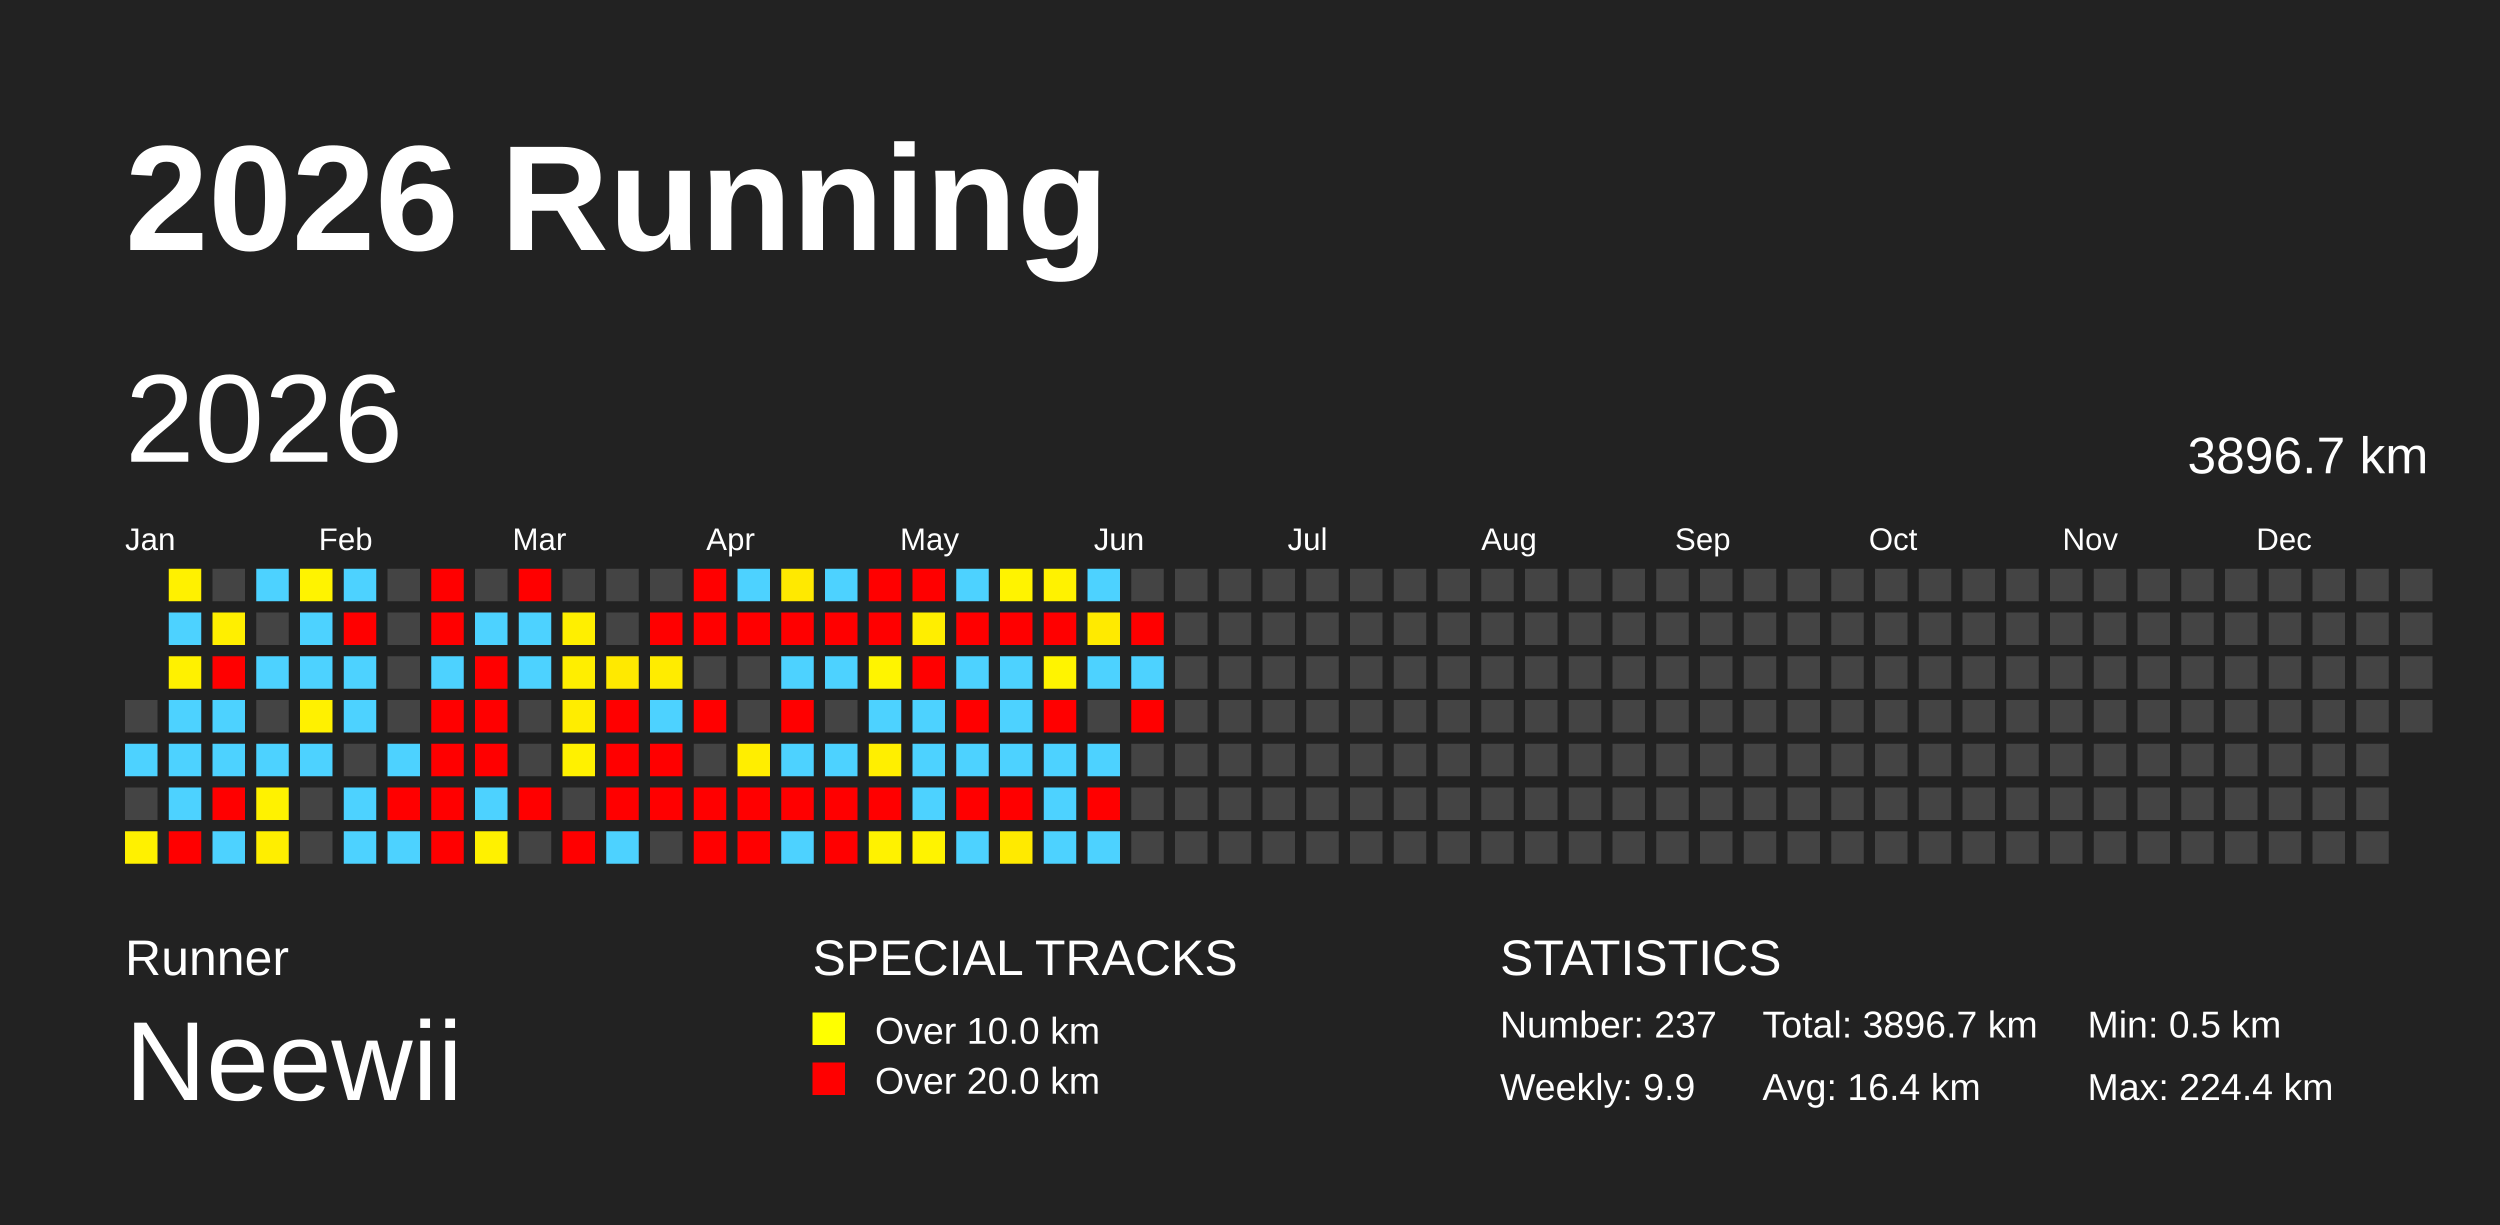
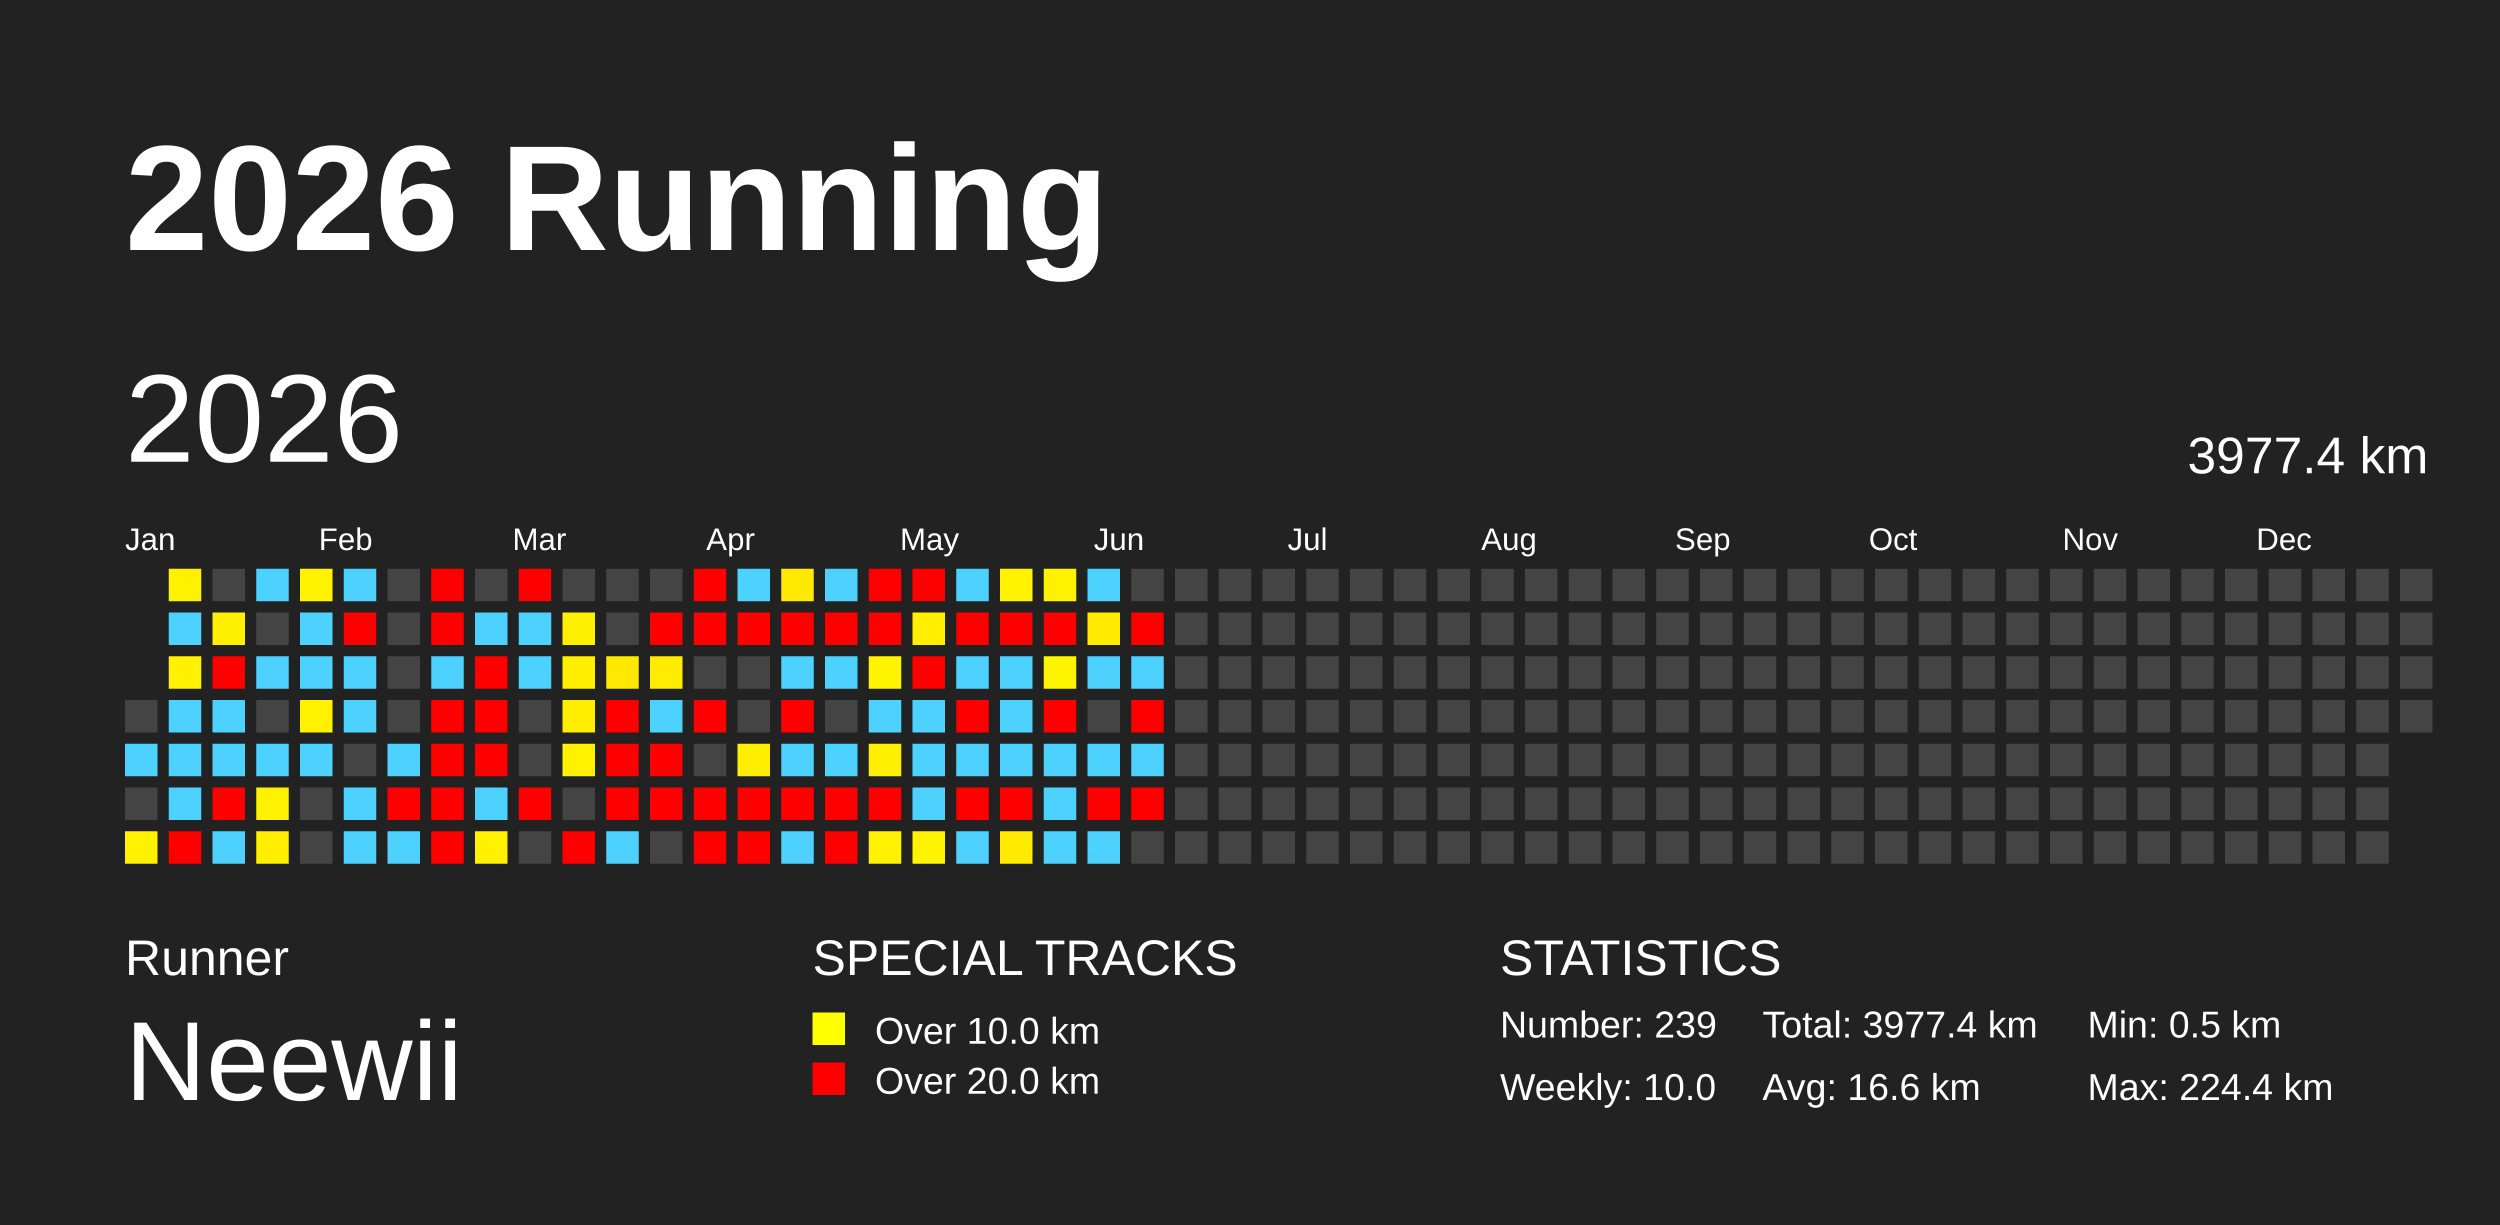
<svg xmlns="http://www.w3.org/2000/svg" baseProfile="full" height="98mm" version="1.1" viewBox="0,0,200,98" width="200mm">
  <defs />
  <rect fill="#222222" height="98" width="200" x="0" y="0" />
  <text fill="#FFFFFF" style="font-size:12px; font-family:Arial; font-weight:bold;" x="10" y="20">2026 Running</text>
  <text fill="#FFFFFF" style="font-size:4px; font-family:Arial" x="10" y="78">Runner</text>
  <text fill="#FFFFFF" style="font-size:9px; font-family:Arial" x="10" y="88">Neewii</text>
  <text fill="#FFFFFF" style="font-size:4px; font-family:Arial" x="65" y="78">SPECIAL TRACKS</text>
  <rect fill="yellow" height="2.6" width="2.6" x="65" y="81" />
  <text fill="#FFFFFF" style="font-size:3px; font-family:Arial" x="70" y="83.5">Over 10.0 km</text>
  <rect fill="red" height="2.6" width="2.6" x="65" y="85" />
  <text fill="#FFFFFF" style="font-size:3px; font-family:Arial" x="70" y="87.5">Over 20.0 km</text>
  <text fill="#FFFFFF" style="font-size:4px; font-family:Arial" x="120" y="78">STATISTICS</text>
-   <text fill="#FFFFFF" style="font-size:3px; font-family:Arial" x="120" y="83">Number: 237</text>
-   <text fill="#FFFFFF" style="font-size:3px; font-family:Arial" x="120" y="88">Weekly: 9.9</text>
-   <text fill="#FFFFFF" style="font-size:3px; font-family:Arial" x="141" y="83">Total: 3896.7 km</text>
-   <text fill="#FFFFFF" style="font-size:3px; font-family:Arial" x="141" y="88">Avg: 16.4 km</text>
+   <text fill="#FFFFFF" style="font-size:3px; font-family:Arial" x="120" y="83">Number: 239</text>
+   <text fill="#FFFFFF" style="font-size:3px; font-family:Arial" x="120" y="88">Weekly: 10.0</text>
+   <text fill="#FFFFFF" style="font-size:3px; font-family:Arial" x="141" y="83">Total: 3977.4 km</text>
+   <text fill="#FFFFFF" style="font-size:3px; font-family:Arial" x="141" y="88">Avg: 16.6 km</text>
  <text fill="#FFFFFF" style="font-size:3px; font-family:Arial" x="167" y="83">Min: 0.5 km</text>
  <text fill="#FFFFFF" style="font-size:3px; font-family:Arial" x="167" y="88">Max: 224.4 km</text>
  <text dominant-baseline="hanging" fill="#FFFFFF" style="font-size:10.0px; font-family:Arial;" x="10" y="30">2026</text>
-   <text dominant-baseline="hanging" fill="#FFFFFF" style="font-size:4.125px; font-family:Arial;" x="175" y="35">3896.7 km</text>
+   <text dominant-baseline="hanging" fill="#FFFFFF" style="font-size:4.125px; font-family:Arial;" x="175" y="35">3977.4 km</text>
  <text fill="#FFFFFF" style="font-size:2.5px; font-family:Arial" x="10.0" y="44">Jan</text>
  <text fill="#FFFFFF" style="font-size:2.5px; font-family:Arial" x="25.5" y="44">Feb</text>
  <text fill="#FFFFFF" style="font-size:2.5px; font-family:Arial" x="41.0" y="44">Mar</text>
  <text fill="#FFFFFF" style="font-size:2.5px; font-family:Arial" x="56.5" y="44">Apr</text>
  <text fill="#FFFFFF" style="font-size:2.5px; font-family:Arial" x="72.0" y="44">May</text>
  <text fill="#FFFFFF" style="font-size:2.5px; font-family:Arial" x="87.5" y="44">Jun</text>
  <text fill="#FFFFFF" style="font-size:2.5px; font-family:Arial" x="103.0" y="44">Jul</text>
  <text fill="#FFFFFF" style="font-size:2.5px; font-family:Arial" x="118.5" y="44">Aug</text>
  <text fill="#FFFFFF" style="font-size:2.5px; font-family:Arial" x="134.0" y="44">Sep</text>
  <text fill="#FFFFFF" style="font-size:2.5px; font-family:Arial" x="149.5" y="44">Oct</text>
  <text fill="#FFFFFF" style="font-size:2.5px; font-family:Arial" x="165.0" y="44">Nov</text>
  <text fill="#FFFFFF" style="font-size:2.5px; font-family:Arial" x="180.5" y="44">Dec</text>
  <rect fill="#444444" height="2.6" width="2.6" x="10.0" y="56.0" />
  <rect fill="#4dd2ff" height="2.6" width="2.6" x="10.0" y="59.5" />
  <rect fill="#444444" height="2.6" width="2.6" x="10.0" y="63.0" />
  <rect fill="#fff100" height="2.6" width="2.6" x="10.0" y="66.5" />
  <rect fill="#fff100" height="2.6" width="2.6" x="13.5" y="45.5" />
  <rect fill="#4dd2ff" height="2.6" width="2.6" x="13.5" y="49.0" />
  <rect fill="#fff100" height="2.6" width="2.6" x="13.5" y="52.5" />
  <rect fill="#4dd2ff" height="2.6" width="2.6" x="13.5" y="56.0" />
  <rect fill="#4dd2ff" height="2.6" width="2.6" x="13.5" y="59.5" />
  <rect fill="#4dd2ff" height="2.6" width="2.6" x="13.5" y="63.0" />
  <rect fill="red" height="2.6" width="2.6" x="13.5" y="66.5" />
  <rect fill="#444444" height="2.6" width="2.6" x="17.0" y="45.5" />
  <rect fill="#ffef00" height="2.6" width="2.6" x="17.0" y="49.0" />
  <rect fill="red" height="2.6" width="2.6" x="17.0" y="52.5" />
  <rect fill="#4dd2ff" height="2.6" width="2.6" x="17.0" y="56.0" />
  <rect fill="#4dd2ff" height="2.6" width="2.6" x="17.0" y="59.5" />
  <rect fill="red" height="2.6" width="2.6" x="17.0" y="63.0" />
  <rect fill="#4dd2ff" height="2.6" width="2.6" x="17.0" y="66.5" />
  <rect fill="#4dd2ff" height="2.6" width="2.6" x="20.5" y="45.5" />
  <rect fill="#444444" height="2.6" width="2.6" x="20.5" y="49.0" />
  <rect fill="#4dd2ff" height="2.6" width="2.6" x="20.5" y="52.5" />
  <rect fill="#444444" height="2.6" width="2.6" x="20.5" y="56.0" />
  <rect fill="#4dd2ff" height="2.6" width="2.6" x="20.5" y="59.5" />
  <rect fill="#fff200" height="2.6" width="2.6" x="20.5" y="63.0" />
  <rect fill="#ffee00" height="2.6" width="2.6" x="20.5" y="66.5" />
  <rect fill="#fff300" height="2.6" width="2.6" x="24.0" y="45.5" />
  <rect fill="#4dd2ff" height="2.6" width="2.6" x="24.0" y="49.0" />
  <rect fill="#4dd2ff" height="2.6" width="2.6" x="24.0" y="52.5" />
  <rect fill="#fff100" height="2.6" width="2.6" x="24.0" y="56.0" />
  <rect fill="#4dd2ff" height="2.6" width="2.6" x="24.0" y="59.5" />
  <rect fill="#444444" height="2.6" width="2.6" x="24.0" y="63.0" />
  <rect fill="#444444" height="2.6" width="2.6" x="24.0" y="66.5" />
  <rect fill="#4dd2ff" height="2.6" width="2.6" x="27.5" y="45.5" />
  <rect fill="red" height="2.6" width="2.6" x="27.5" y="49.0" />
  <rect fill="#4dd2ff" height="2.6" width="2.6" x="27.5" y="52.5" />
  <rect fill="#4dd2ff" height="2.6" width="2.6" x="27.5" y="56.0" />
  <rect fill="#444444" height="2.6" width="2.6" x="27.5" y="59.5" />
  <rect fill="#4dd2ff" height="2.6" width="2.6" x="27.5" y="63.0" />
  <rect fill="#4dd2ff" height="2.6" width="2.6" x="27.5" y="66.5" />
  <rect fill="#444444" height="2.6" width="2.6" x="31.0" y="45.5" />
  <rect fill="#444444" height="2.6" width="2.6" x="31.0" y="49.0" />
  <rect fill="#444444" height="2.6" width="2.6" x="31.0" y="52.5" />
  <rect fill="#444444" height="2.6" width="2.6" x="31.0" y="56.0" />
  <rect fill="#4dd2ff" height="2.6" width="2.6" x="31.0" y="59.5" />
  <rect fill="red" height="2.6" width="2.6" x="31.0" y="63.0" />
  <rect fill="#4dd2ff" height="2.6" width="2.6" x="31.0" y="66.5" />
  <rect fill="red" height="2.6" width="2.6" x="34.5" y="45.5" />
  <rect fill="red" height="2.6" width="2.6" x="34.5" y="49.0" />
  <rect fill="#4dd2ff" height="2.6" width="2.6" x="34.5" y="52.5" />
  <rect fill="red" height="2.6" width="2.6" x="34.5" y="56.0" />
  <rect fill="red" height="2.6" width="2.6" x="34.5" y="59.5" />
  <rect fill="red" height="2.6" width="2.6" x="34.5" y="63.0" />
  <rect fill="red" height="2.6" width="2.6" x="34.5" y="66.5" />
  <rect fill="#444444" height="2.6" width="2.6" x="38.0" y="45.5" />
  <rect fill="#4dd2ff" height="2.6" width="2.6" x="38.0" y="49.0" />
  <rect fill="red" height="2.6" width="2.6" x="38.0" y="52.5" />
  <rect fill="red" height="2.6" width="2.6" x="38.0" y="56.0" />
  <rect fill="red" height="2.6" width="2.6" x="38.0" y="59.5" />
  <rect fill="#4dd2ff" height="2.6" width="2.6" x="38.0" y="63.0" />
  <rect fill="#fff100" height="2.6" width="2.6" x="38.0" y="66.5" />
  <rect fill="red" height="2.6" width="2.6" x="41.5" y="45.5" />
  <rect fill="#4dd2ff" height="2.6" width="2.6" x="41.5" y="49.0" />
  <rect fill="#4dd2ff" height="2.6" width="2.6" x="41.5" y="52.5" />
  <rect fill="#444444" height="2.6" width="2.6" x="41.5" y="56.0" />
  <rect fill="#444444" height="2.6" width="2.6" x="41.5" y="59.5" />
  <rect fill="red" height="2.6" width="2.6" x="41.5" y="63.0" />
  <rect fill="#444444" height="2.6" width="2.6" x="41.5" y="66.5" />
  <rect fill="#444444" height="2.6" width="2.6" x="45.0" y="45.5" />
  <rect fill="#ffef00" height="2.6" width="2.6" x="45.0" y="49.0" />
  <rect fill="#ffee00" height="2.6" width="2.6" x="45.0" y="52.5" />
  <rect fill="#ffed00" height="2.6" width="2.6" x="45.0" y="56.0" />
  <rect fill="#fff100" height="2.6" width="2.6" x="45.0" y="59.5" />
  <rect fill="#444444" height="2.6" width="2.6" x="45.0" y="63.0" />
  <rect fill="red" height="2.6" width="2.6" x="45.0" y="66.5" />
  <rect fill="#444444" height="2.6" width="2.6" x="48.5" y="45.5" />
  <rect fill="#444444" height="2.6" width="2.6" x="48.5" y="49.0" />
  <rect fill="#ffe900" height="2.6" width="2.6" x="48.5" y="52.5" />
  <rect fill="red" height="2.6" width="2.6" x="48.5" y="56.0" />
  <rect fill="red" height="2.6" width="2.6" x="48.5" y="59.5" />
  <rect fill="red" height="2.6" width="2.6" x="48.5" y="63.0" />
  <rect fill="#4dd2ff" height="2.6" width="2.6" x="48.5" y="66.5" />
  <rect fill="#444444" height="2.6" width="2.6" x="52.0" y="45.5" />
  <rect fill="red" height="2.6" width="2.6" x="52.0" y="49.0" />
  <rect fill="#ffec00" height="2.6" width="2.6" x="52.0" y="52.5" />
  <rect fill="#4dd2ff" height="2.6" width="2.6" x="52.0" y="56.0" />
  <rect fill="red" height="2.6" width="2.6" x="52.0" y="59.5" />
  <rect fill="red" height="2.6" width="2.6" x="52.0" y="63.0" />
  <rect fill="#444444" height="2.6" width="2.6" x="52.0" y="66.5" />
  <rect fill="red" height="2.6" width="2.6" x="55.5" y="45.5" />
  <rect fill="red" height="2.6" width="2.6" x="55.5" y="49.0" />
  <rect fill="#444444" height="2.6" width="2.6" x="55.5" y="52.5" />
  <rect fill="red" height="2.6" width="2.6" x="55.5" y="56.0" />
  <rect fill="#444444" height="2.6" width="2.6" x="55.5" y="59.5" />
  <rect fill="red" height="2.6" width="2.6" x="55.5" y="63.0" />
  <rect fill="red" height="2.6" width="2.6" x="55.5" y="66.5" />
  <rect fill="#4dd2ff" height="2.6" width="2.6" x="59.0" y="45.5" />
  <rect fill="red" height="2.6" width="2.6" x="59.0" y="49.0" />
  <rect fill="#444444" height="2.6" width="2.6" x="59.0" y="52.5" />
  <rect fill="#444444" height="2.6" width="2.6" x="59.0" y="56.0" />
  <rect fill="#ffee00" height="2.6" width="2.6" x="59.0" y="59.5" />
  <rect fill="red" height="2.6" width="2.6" x="59.0" y="63.0" />
  <rect fill="red" height="2.6" width="2.6" x="59.0" y="66.5" />
  <rect fill="#ffe900" height="2.6" width="2.6" x="62.5" y="45.5" />
  <rect fill="red" height="2.6" width="2.6" x="62.5" y="49.0" />
  <rect fill="#4dd2ff" height="2.6" width="2.6" x="62.5" y="52.5" />
  <rect fill="red" height="2.6" width="2.6" x="62.5" y="56.0" />
  <rect fill="#4dd2ff" height="2.6" width="2.6" x="62.5" y="59.5" />
  <rect fill="red" height="2.6" width="2.6" x="62.5" y="63.0" />
  <rect fill="#4dd2ff" height="2.6" width="2.6" x="62.5" y="66.5" />
  <rect fill="#4dd2ff" height="2.6" width="2.6" x="66.0" y="45.5" />
  <rect fill="red" height="2.6" width="2.6" x="66.0" y="49.0" />
  <rect fill="#4dd2ff" height="2.6" width="2.6" x="66.0" y="52.5" />
  <rect fill="#444444" height="2.6" width="2.6" x="66.0" y="56.0" />
  <rect fill="#4dd2ff" height="2.6" width="2.6" x="66.0" y="59.5" />
  <rect fill="red" height="2.6" width="2.6" x="66.0" y="63.0" />
  <rect fill="red" height="2.6" width="2.6" x="66.0" y="66.5" />
  <rect fill="red" height="2.6" width="2.6" x="69.5" y="45.5" />
  <rect fill="red" height="2.6" width="2.6" x="69.5" y="49.0" />
  <rect fill="#fff400" height="2.6" width="2.6" x="69.5" y="52.5" />
  <rect fill="#4dd2ff" height="2.6" width="2.6" x="69.5" y="56.0" />
  <rect fill="#ffef00" height="2.6" width="2.6" x="69.5" y="59.5" />
  <rect fill="red" height="2.6" width="2.6" x="69.5" y="63.0" />
  <rect fill="#fff200" height="2.6" width="2.6" x="69.5" y="66.5" />
  <rect fill="red" height="2.6" width="2.6" x="73.0" y="45.5" />
  <rect fill="#ffee00" height="2.6" width="2.6" x="73.0" y="49.0" />
  <rect fill="red" height="2.6" width="2.6" x="73.0" y="52.5" />
  <rect fill="#4dd2ff" height="2.6" width="2.6" x="73.0" y="56.0" />
  <rect fill="#4dd2ff" height="2.6" width="2.6" x="73.0" y="59.5" />
  <rect fill="#4dd2ff" height="2.6" width="2.6" x="73.0" y="63.0" />
  <rect fill="#fff300" height="2.6" width="2.6" x="73.0" y="66.5" />
  <rect fill="#4dd2ff" height="2.6" width="2.6" x="76.5" y="45.5" />
  <rect fill="red" height="2.6" width="2.6" x="76.5" y="49.0" />
  <rect fill="#4dd2ff" height="2.6" width="2.6" x="76.5" y="52.5" />
  <rect fill="red" height="2.6" width="2.6" x="76.5" y="56.0" />
  <rect fill="#4dd2ff" height="2.6" width="2.6" x="76.5" y="59.5" />
  <rect fill="red" height="2.6" width="2.6" x="76.5" y="63.0" />
  <rect fill="#4dd2ff" height="2.6" width="2.6" x="76.5" y="66.5" />
  <rect fill="#fff300" height="2.6" width="2.6" x="80.0" y="45.5" />
  <rect fill="red" height="2.6" width="2.6" x="80.0" y="49.0" />
  <rect fill="#4dd2ff" height="2.6" width="2.6" x="80.0" y="52.5" />
  <rect fill="#4dd2ff" height="2.6" width="2.6" x="80.0" y="56.0" />
  <rect fill="#4dd2ff" height="2.6" width="2.6" x="80.0" y="59.5" />
  <rect fill="red" height="2.6" width="2.6" x="80.0" y="63.0" />
  <rect fill="#ffea00" height="2.6" width="2.6" x="80.0" y="66.5" />
  <rect fill="#fff200" height="2.6" width="2.6" x="83.5" y="45.5" />
  <rect fill="red" height="2.6" width="2.6" x="83.5" y="49.0" />
  <rect fill="#fff400" height="2.6" width="2.6" x="83.5" y="52.5" />
  <rect fill="red" height="2.6" width="2.6" x="83.5" y="56.0" />
  <rect fill="#4dd2ff" height="2.6" width="2.6" x="83.5" y="59.5" />
  <rect fill="#4dd2ff" height="2.6" width="2.6" x="83.5" y="63.0" />
  <rect fill="#4dd2ff" height="2.6" width="2.6" x="83.5" y="66.5" />
  <rect fill="#4dd2ff" height="2.6" width="2.6" x="87.0" y="45.5" />
  <rect fill="#ffea00" height="2.6" width="2.6" x="87.0" y="49.0" />
  <rect fill="#4dd2ff" height="2.6" width="2.6" x="87.0" y="52.5" />
  <rect fill="#444444" height="2.6" width="2.6" x="87.0" y="56.0" />
  <rect fill="#4dd2ff" height="2.6" width="2.6" x="87.0" y="59.5" />
  <rect fill="red" height="2.6" width="2.6" x="87.0" y="63.0" />
  <rect fill="#4dd2ff" height="2.6" width="2.6" x="87.0" y="66.5" />
  <rect fill="#444444" height="2.6" width="2.6" x="90.5" y="45.5" />
  <rect fill="red" height="2.6" width="2.6" x="90.5" y="49.0" />
  <rect fill="#4dd2ff" height="2.6" width="2.6" x="90.5" y="52.5" />
  <rect fill="red" height="2.6" width="2.6" x="90.5" y="56.0" />
-   <rect fill="#444444" height="2.6" width="2.6" x="90.5" y="59.5" />
-   <rect fill="#444444" height="2.6" width="2.6" x="90.5" y="63.0" />
+   <rect fill="#4dd2ff" height="2.6" width="2.6" x="90.5" y="59.5" />
+   <rect fill="red" height="2.6" width="2.6" x="90.5" y="63.0" />
  <rect fill="#444444" height="2.6" width="2.6" x="90.5" y="66.5" />
  <rect fill="#444444" height="2.6" width="2.6" x="94.0" y="45.5" />
  <rect fill="#444444" height="2.6" width="2.6" x="94.0" y="49.0" />
  <rect fill="#444444" height="2.6" width="2.6" x="94.0" y="52.5" />
  <rect fill="#444444" height="2.6" width="2.6" x="94.0" y="56.0" />
  <rect fill="#444444" height="2.6" width="2.6" x="94.0" y="59.5" />
  <rect fill="#444444" height="2.6" width="2.6" x="94.0" y="63.0" />
  <rect fill="#444444" height="2.6" width="2.6" x="94.0" y="66.5" />
  <rect fill="#444444" height="2.6" width="2.6" x="97.5" y="45.5" />
  <rect fill="#444444" height="2.6" width="2.6" x="97.5" y="49.0" />
  <rect fill="#444444" height="2.6" width="2.6" x="97.5" y="52.5" />
  <rect fill="#444444" height="2.6" width="2.6" x="97.5" y="56.0" />
  <rect fill="#444444" height="2.6" width="2.6" x="97.5" y="59.5" />
  <rect fill="#444444" height="2.6" width="2.6" x="97.5" y="63.0" />
  <rect fill="#444444" height="2.6" width="2.6" x="97.5" y="66.5" />
  <rect fill="#444444" height="2.6" width="2.6" x="101.0" y="45.5" />
  <rect fill="#444444" height="2.6" width="2.6" x="101.0" y="49.0" />
  <rect fill="#444444" height="2.6" width="2.6" x="101.0" y="52.5" />
  <rect fill="#444444" height="2.6" width="2.6" x="101.0" y="56.0" />
  <rect fill="#444444" height="2.6" width="2.6" x="101.0" y="59.5" />
  <rect fill="#444444" height="2.6" width="2.6" x="101.0" y="63.0" />
  <rect fill="#444444" height="2.6" width="2.6" x="101.0" y="66.5" />
  <rect fill="#444444" height="2.6" width="2.6" x="104.5" y="45.5" />
  <rect fill="#444444" height="2.6" width="2.6" x="104.5" y="49.0" />
  <rect fill="#444444" height="2.6" width="2.6" x="104.5" y="52.5" />
  <rect fill="#444444" height="2.6" width="2.6" x="104.5" y="56.0" />
  <rect fill="#444444" height="2.6" width="2.6" x="104.5" y="59.5" />
  <rect fill="#444444" height="2.6" width="2.6" x="104.5" y="63.0" />
  <rect fill="#444444" height="2.6" width="2.6" x="104.5" y="66.5" />
  <rect fill="#444444" height="2.6" width="2.6" x="108.0" y="45.5" />
  <rect fill="#444444" height="2.6" width="2.6" x="108.0" y="49.0" />
  <rect fill="#444444" height="2.6" width="2.6" x="108.0" y="52.5" />
  <rect fill="#444444" height="2.6" width="2.6" x="108.0" y="56.0" />
  <rect fill="#444444" height="2.6" width="2.6" x="108.0" y="59.5" />
  <rect fill="#444444" height="2.6" width="2.6" x="108.0" y="63.0" />
  <rect fill="#444444" height="2.6" width="2.6" x="108.0" y="66.5" />
  <rect fill="#444444" height="2.6" width="2.6" x="111.5" y="45.5" />
  <rect fill="#444444" height="2.6" width="2.6" x="111.5" y="49.0" />
  <rect fill="#444444" height="2.6" width="2.6" x="111.5" y="52.5" />
  <rect fill="#444444" height="2.6" width="2.6" x="111.5" y="56.0" />
  <rect fill="#444444" height="2.6" width="2.6" x="111.5" y="59.5" />
  <rect fill="#444444" height="2.6" width="2.6" x="111.5" y="63.0" />
  <rect fill="#444444" height="2.6" width="2.6" x="111.5" y="66.5" />
  <rect fill="#444444" height="2.6" width="2.6" x="115.0" y="45.5" />
  <rect fill="#444444" height="2.6" width="2.6" x="115.0" y="49.0" />
  <rect fill="#444444" height="2.6" width="2.6" x="115.0" y="52.5" />
  <rect fill="#444444" height="2.6" width="2.6" x="115.0" y="56.0" />
  <rect fill="#444444" height="2.6" width="2.6" x="115.0" y="59.5" />
  <rect fill="#444444" height="2.6" width="2.6" x="115.0" y="63.0" />
  <rect fill="#444444" height="2.6" width="2.6" x="115.0" y="66.5" />
  <rect fill="#444444" height="2.6" width="2.6" x="118.5" y="45.5" />
  <rect fill="#444444" height="2.6" width="2.6" x="118.5" y="49.0" />
  <rect fill="#444444" height="2.6" width="2.6" x="118.5" y="52.5" />
  <rect fill="#444444" height="2.6" width="2.6" x="118.5" y="56.0" />
  <rect fill="#444444" height="2.6" width="2.6" x="118.5" y="59.5" />
  <rect fill="#444444" height="2.6" width="2.6" x="118.5" y="63.0" />
  <rect fill="#444444" height="2.6" width="2.6" x="118.5" y="66.5" />
  <rect fill="#444444" height="2.6" width="2.6" x="122.0" y="45.5" />
  <rect fill="#444444" height="2.6" width="2.6" x="122.0" y="49.0" />
  <rect fill="#444444" height="2.6" width="2.6" x="122.0" y="52.5" />
  <rect fill="#444444" height="2.6" width="2.6" x="122.0" y="56.0" />
  <rect fill="#444444" height="2.6" width="2.6" x="122.0" y="59.5" />
  <rect fill="#444444" height="2.6" width="2.6" x="122.0" y="63.0" />
  <rect fill="#444444" height="2.6" width="2.6" x="122.0" y="66.5" />
  <rect fill="#444444" height="2.6" width="2.6" x="125.5" y="45.5" />
  <rect fill="#444444" height="2.6" width="2.6" x="125.5" y="49.0" />
  <rect fill="#444444" height="2.6" width="2.6" x="125.5" y="52.5" />
  <rect fill="#444444" height="2.6" width="2.6" x="125.5" y="56.0" />
  <rect fill="#444444" height="2.6" width="2.6" x="125.5" y="59.5" />
  <rect fill="#444444" height="2.6" width="2.6" x="125.5" y="63.0" />
  <rect fill="#444444" height="2.6" width="2.6" x="125.5" y="66.5" />
  <rect fill="#444444" height="2.6" width="2.6" x="129.0" y="45.5" />
  <rect fill="#444444" height="2.6" width="2.6" x="129.0" y="49.0" />
  <rect fill="#444444" height="2.6" width="2.6" x="129.0" y="52.5" />
  <rect fill="#444444" height="2.6" width="2.6" x="129.0" y="56.0" />
  <rect fill="#444444" height="2.6" width="2.6" x="129.0" y="59.5" />
  <rect fill="#444444" height="2.6" width="2.6" x="129.0" y="63.0" />
  <rect fill="#444444" height="2.6" width="2.6" x="129.0" y="66.5" />
  <rect fill="#444444" height="2.6" width="2.6" x="132.5" y="45.5" />
  <rect fill="#444444" height="2.6" width="2.6" x="132.5" y="49.0" />
  <rect fill="#444444" height="2.6" width="2.6" x="132.5" y="52.5" />
  <rect fill="#444444" height="2.6" width="2.6" x="132.5" y="56.0" />
  <rect fill="#444444" height="2.6" width="2.6" x="132.5" y="59.5" />
  <rect fill="#444444" height="2.6" width="2.6" x="132.5" y="63.0" />
  <rect fill="#444444" height="2.6" width="2.6" x="132.5" y="66.5" />
  <rect fill="#444444" height="2.6" width="2.6" x="136.0" y="45.5" />
  <rect fill="#444444" height="2.6" width="2.6" x="136.0" y="49.0" />
  <rect fill="#444444" height="2.6" width="2.6" x="136.0" y="52.5" />
  <rect fill="#444444" height="2.6" width="2.6" x="136.0" y="56.0" />
  <rect fill="#444444" height="2.6" width="2.6" x="136.0" y="59.5" />
  <rect fill="#444444" height="2.6" width="2.6" x="136.0" y="63.0" />
  <rect fill="#444444" height="2.6" width="2.6" x="136.0" y="66.5" />
  <rect fill="#444444" height="2.6" width="2.6" x="139.5" y="45.5" />
  <rect fill="#444444" height="2.6" width="2.6" x="139.5" y="49.0" />
  <rect fill="#444444" height="2.6" width="2.6" x="139.5" y="52.5" />
  <rect fill="#444444" height="2.6" width="2.6" x="139.5" y="56.0" />
  <rect fill="#444444" height="2.6" width="2.6" x="139.5" y="59.5" />
  <rect fill="#444444" height="2.6" width="2.6" x="139.5" y="63.0" />
  <rect fill="#444444" height="2.6" width="2.6" x="139.5" y="66.5" />
  <rect fill="#444444" height="2.6" width="2.6" x="143.0" y="45.5" />
  <rect fill="#444444" height="2.6" width="2.6" x="143.0" y="49.0" />
  <rect fill="#444444" height="2.6" width="2.6" x="143.0" y="52.5" />
  <rect fill="#444444" height="2.6" width="2.6" x="143.0" y="56.0" />
  <rect fill="#444444" height="2.6" width="2.6" x="143.0" y="59.5" />
  <rect fill="#444444" height="2.6" width="2.6" x="143.0" y="63.0" />
  <rect fill="#444444" height="2.6" width="2.6" x="143.0" y="66.5" />
  <rect fill="#444444" height="2.6" width="2.6" x="146.5" y="45.5" />
  <rect fill="#444444" height="2.6" width="2.6" x="146.5" y="49.0" />
  <rect fill="#444444" height="2.6" width="2.6" x="146.5" y="52.5" />
  <rect fill="#444444" height="2.6" width="2.6" x="146.5" y="56.0" />
  <rect fill="#444444" height="2.6" width="2.6" x="146.5" y="59.5" />
  <rect fill="#444444" height="2.6" width="2.6" x="146.5" y="63.0" />
  <rect fill="#444444" height="2.6" width="2.6" x="146.5" y="66.5" />
  <rect fill="#444444" height="2.6" width="2.6" x="150.0" y="45.5" />
  <rect fill="#444444" height="2.6" width="2.6" x="150.0" y="49.0" />
  <rect fill="#444444" height="2.6" width="2.6" x="150.0" y="52.5" />
  <rect fill="#444444" height="2.6" width="2.6" x="150.0" y="56.0" />
  <rect fill="#444444" height="2.6" width="2.6" x="150.0" y="59.5" />
  <rect fill="#444444" height="2.6" width="2.6" x="150.0" y="63.0" />
  <rect fill="#444444" height="2.6" width="2.6" x="150.0" y="66.5" />
  <rect fill="#444444" height="2.6" width="2.6" x="153.5" y="45.5" />
  <rect fill="#444444" height="2.6" width="2.6" x="153.5" y="49.0" />
  <rect fill="#444444" height="2.6" width="2.6" x="153.5" y="52.5" />
  <rect fill="#444444" height="2.6" width="2.6" x="153.5" y="56.0" />
  <rect fill="#444444" height="2.6" width="2.6" x="153.5" y="59.5" />
  <rect fill="#444444" height="2.6" width="2.6" x="153.5" y="63.0" />
  <rect fill="#444444" height="2.6" width="2.6" x="153.5" y="66.5" />
  <rect fill="#444444" height="2.6" width="2.6" x="157.0" y="45.5" />
  <rect fill="#444444" height="2.6" width="2.6" x="157.0" y="49.0" />
  <rect fill="#444444" height="2.6" width="2.6" x="157.0" y="52.5" />
  <rect fill="#444444" height="2.6" width="2.6" x="157.0" y="56.0" />
  <rect fill="#444444" height="2.6" width="2.6" x="157.0" y="59.5" />
  <rect fill="#444444" height="2.6" width="2.6" x="157.0" y="63.0" />
  <rect fill="#444444" height="2.6" width="2.6" x="157.0" y="66.5" />
  <rect fill="#444444" height="2.6" width="2.6" x="160.5" y="45.5" />
  <rect fill="#444444" height="2.6" width="2.6" x="160.5" y="49.0" />
  <rect fill="#444444" height="2.6" width="2.6" x="160.5" y="52.5" />
  <rect fill="#444444" height="2.6" width="2.6" x="160.5" y="56.0" />
  <rect fill="#444444" height="2.6" width="2.6" x="160.5" y="59.5" />
  <rect fill="#444444" height="2.6" width="2.6" x="160.5" y="63.0" />
  <rect fill="#444444" height="2.6" width="2.6" x="160.5" y="66.5" />
  <rect fill="#444444" height="2.6" width="2.6" x="164.0" y="45.5" />
  <rect fill="#444444" height="2.6" width="2.6" x="164.0" y="49.0" />
  <rect fill="#444444" height="2.6" width="2.6" x="164.0" y="52.5" />
  <rect fill="#444444" height="2.6" width="2.6" x="164.0" y="56.0" />
  <rect fill="#444444" height="2.6" width="2.6" x="164.0" y="59.5" />
  <rect fill="#444444" height="2.6" width="2.6" x="164.0" y="63.0" />
  <rect fill="#444444" height="2.6" width="2.6" x="164.0" y="66.5" />
  <rect fill="#444444" height="2.6" width="2.6" x="167.5" y="45.5" />
  <rect fill="#444444" height="2.6" width="2.6" x="167.5" y="49.0" />
  <rect fill="#444444" height="2.6" width="2.6" x="167.5" y="52.5" />
  <rect fill="#444444" height="2.6" width="2.6" x="167.5" y="56.0" />
  <rect fill="#444444" height="2.6" width="2.6" x="167.5" y="59.5" />
  <rect fill="#444444" height="2.6" width="2.6" x="167.5" y="63.0" />
  <rect fill="#444444" height="2.6" width="2.6" x="167.5" y="66.5" />
  <rect fill="#444444" height="2.6" width="2.6" x="171.0" y="45.5" />
  <rect fill="#444444" height="2.6" width="2.6" x="171.0" y="49.0" />
  <rect fill="#444444" height="2.6" width="2.6" x="171.0" y="52.5" />
  <rect fill="#444444" height="2.6" width="2.6" x="171.0" y="56.0" />
  <rect fill="#444444" height="2.6" width="2.6" x="171.0" y="59.5" />
  <rect fill="#444444" height="2.6" width="2.6" x="171.0" y="63.0" />
  <rect fill="#444444" height="2.6" width="2.6" x="171.0" y="66.5" />
  <rect fill="#444444" height="2.6" width="2.6" x="174.5" y="45.5" />
  <rect fill="#444444" height="2.6" width="2.6" x="174.5" y="49.0" />
  <rect fill="#444444" height="2.6" width="2.6" x="174.5" y="52.5" />
  <rect fill="#444444" height="2.6" width="2.6" x="174.5" y="56.0" />
  <rect fill="#444444" height="2.6" width="2.6" x="174.5" y="59.5" />
  <rect fill="#444444" height="2.6" width="2.6" x="174.5" y="63.0" />
  <rect fill="#444444" height="2.6" width="2.6" x="174.5" y="66.5" />
  <rect fill="#444444" height="2.6" width="2.6" x="178.0" y="45.5" />
  <rect fill="#444444" height="2.6" width="2.6" x="178.0" y="49.0" />
  <rect fill="#444444" height="2.6" width="2.6" x="178.0" y="52.5" />
  <rect fill="#444444" height="2.6" width="2.6" x="178.0" y="56.0" />
  <rect fill="#444444" height="2.6" width="2.6" x="178.0" y="59.5" />
  <rect fill="#444444" height="2.6" width="2.6" x="178.0" y="63.0" />
  <rect fill="#444444" height="2.6" width="2.6" x="178.0" y="66.5" />
  <rect fill="#444444" height="2.6" width="2.6" x="181.5" y="45.5" />
  <rect fill="#444444" height="2.6" width="2.6" x="181.5" y="49.0" />
  <rect fill="#444444" height="2.6" width="2.6" x="181.5" y="52.5" />
  <rect fill="#444444" height="2.6" width="2.6" x="181.5" y="56.0" />
  <rect fill="#444444" height="2.6" width="2.6" x="181.5" y="59.5" />
  <rect fill="#444444" height="2.6" width="2.6" x="181.5" y="63.0" />
  <rect fill="#444444" height="2.6" width="2.6" x="181.5" y="66.5" />
  <rect fill="#444444" height="2.6" width="2.6" x="185.0" y="45.5" />
  <rect fill="#444444" height="2.6" width="2.6" x="185.0" y="49.0" />
  <rect fill="#444444" height="2.6" width="2.6" x="185.0" y="52.5" />
  <rect fill="#444444" height="2.6" width="2.6" x="185.0" y="56.0" />
  <rect fill="#444444" height="2.6" width="2.6" x="185.0" y="59.5" />
  <rect fill="#444444" height="2.6" width="2.6" x="185.0" y="63.0" />
  <rect fill="#444444" height="2.6" width="2.6" x="185.0" y="66.5" />
  <rect fill="#444444" height="2.6" width="2.6" x="188.5" y="45.5" />
  <rect fill="#444444" height="2.6" width="2.6" x="188.5" y="49.0" />
  <rect fill="#444444" height="2.6" width="2.6" x="188.5" y="52.5" />
  <rect fill="#444444" height="2.6" width="2.6" x="188.5" y="56.0" />
  <rect fill="#444444" height="2.6" width="2.6" x="188.5" y="59.5" />
  <rect fill="#444444" height="2.6" width="2.6" x="188.5" y="63.0" />
  <rect fill="#444444" height="2.6" width="2.6" x="188.5" y="66.5" />
  <rect fill="#444444" height="2.6" width="2.6" x="192.0" y="45.5" />
  <rect fill="#444444" height="2.6" width="2.6" x="192.0" y="49.0" />
  <rect fill="#444444" height="2.6" width="2.6" x="192.0" y="52.5" />
  <rect fill="#444444" height="2.6" width="2.6" x="192.0" y="56.0" />
</svg>
